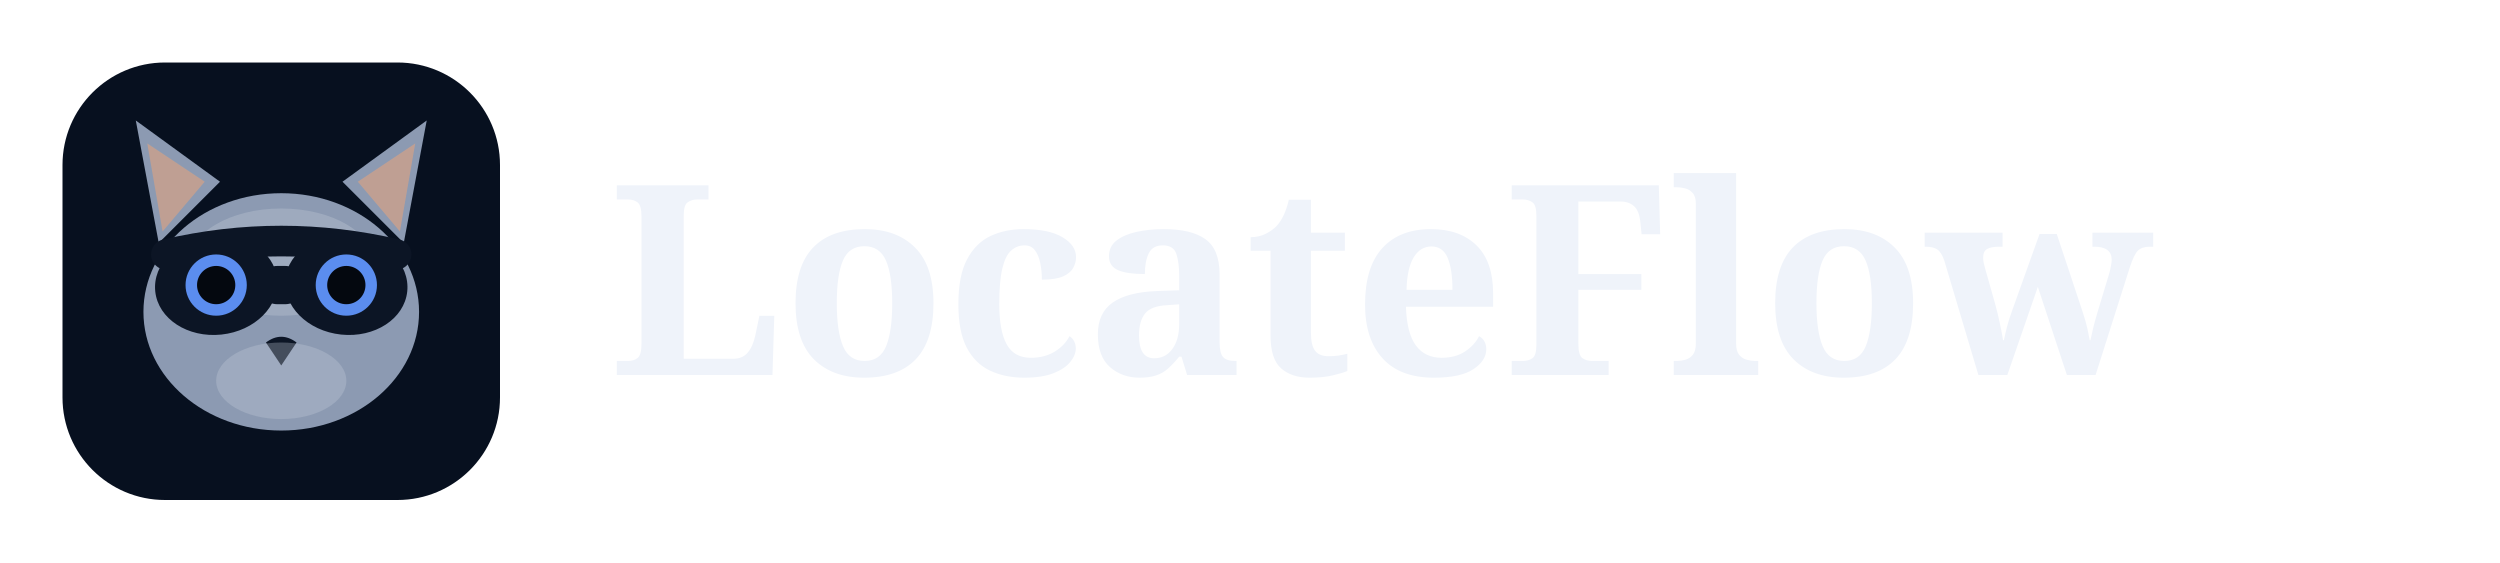
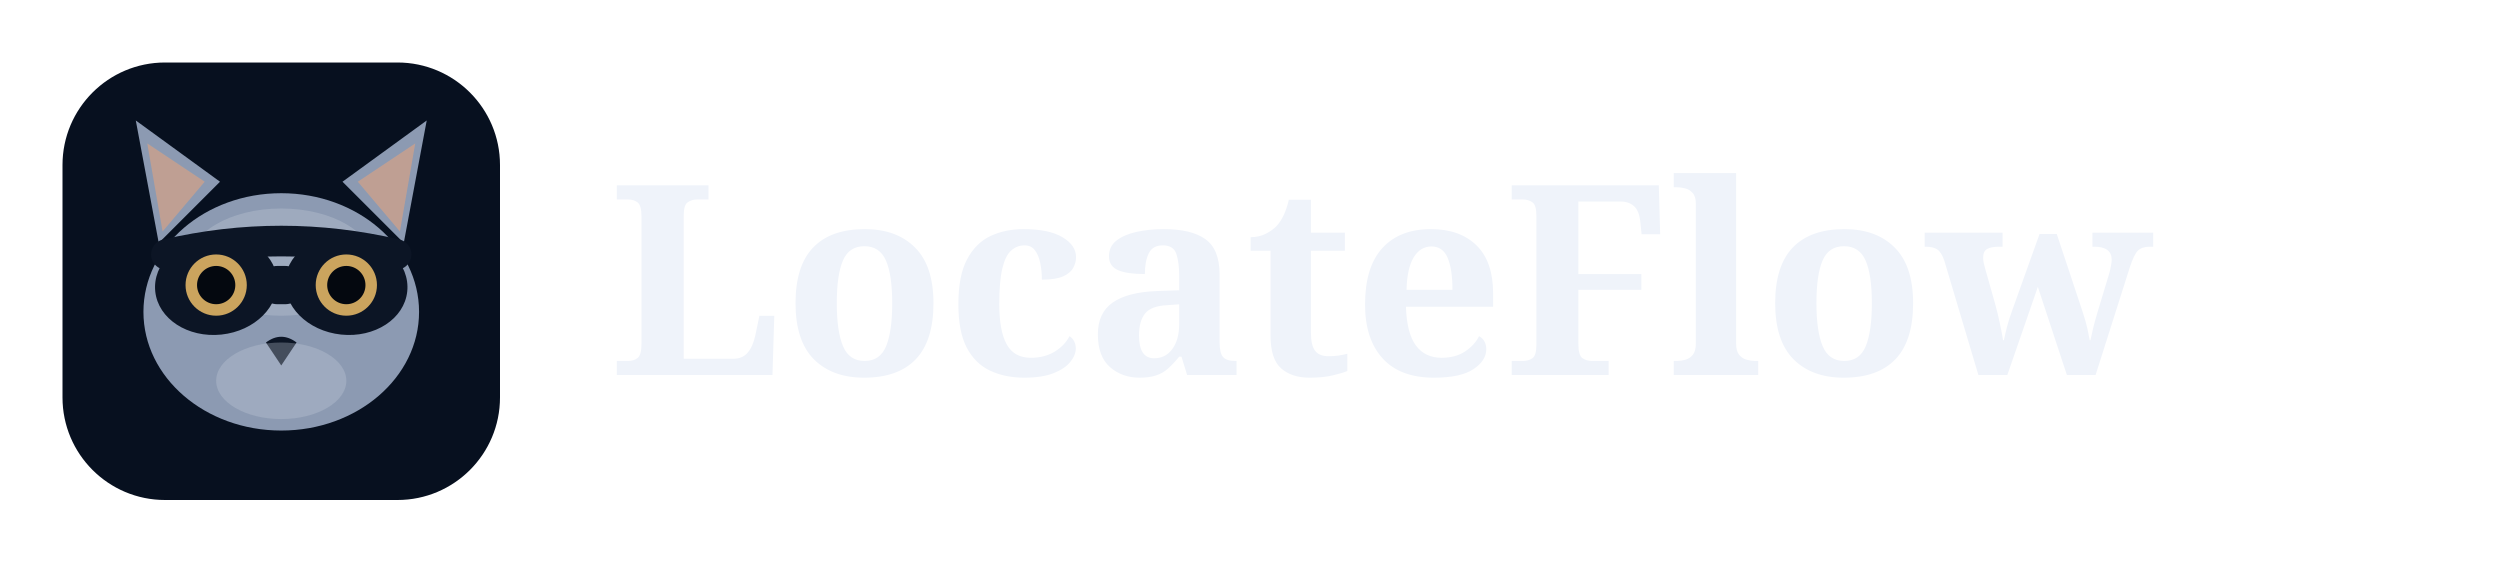
<svg xmlns="http://www.w3.org/2000/svg" viewBox="0 0 320 72" fill="none" role="img" aria-label="LocateFlow">
  <svg x="8" y="8" width="56" height="56" viewBox="0 0 64 64" fill="none">
    <rect width="64" height="64" rx="15" fill="#07101F" />
    <g transform="translate(4 4) scale(0.56)">
      <path d="M18 40 L12 8 L34 24Z" fill="#8C9AB2" />
      <path d="M19 37 L15 14 L30 24Z" fill="#C4A090" opacity="0.9" />
      <path d="M82 40 L88 8 L66 24Z" fill="#8C9AB2" />
      <path d="M81 37 L85 14 L70 24Z" fill="#C4A090" opacity="0.9" />
      <ellipse cx="50" cy="58" rx="36" ry="31" fill="#8C9AB2" />
      <ellipse cx="50" cy="45" rx="24" ry="14" fill="#B8C2D0" opacity="0.42" />
      <ellipse cx="33" cy="51" rx="16" ry="13" fill="#0C1525" transform="rotate(-6 33 51)" />
      <ellipse cx="67" cy="51" rx="16" ry="13" fill="#0C1525" transform="rotate(6 67 51)" />
      <rect x="44" y="46" width="12" height="10" rx="5" fill="#0C1525" />
      <path d="M20 43 Q50 36 80 43" stroke="#0C1525" stroke-width="8" stroke-linecap="round" />
-       <circle cx="33" cy="51" r="8" fill="#5B8DEF" />
+       <circle cx="33" cy="51" r="8" fill="#CBA45E" />
      <circle cx="33" cy="51" r="5" fill="#04080F" />
-       <circle cx="67" cy="51" r="8" fill="#5B8DEF" />
+       <circle cx="67" cy="51" r="8" fill="#CBA45E" />
      <circle cx="67" cy="51" r="5" fill="#04080F" />
      <path d="M46 66 L50 72 L54 66 Q50 63 46 66Z" fill="#0C1525" />
      <ellipse cx="50" cy="76" rx="17" ry="10" fill="#C8D0DC" opacity="0.3" />
    </g>
  </svg>
  <text x="78" y="48" font-family="Playfair Display, Didot, Georgia, serif" font-size="34" font-weight="900" letter-spacing="0" fill="#EFF3FA">LocateFlow</text>
</svg>
